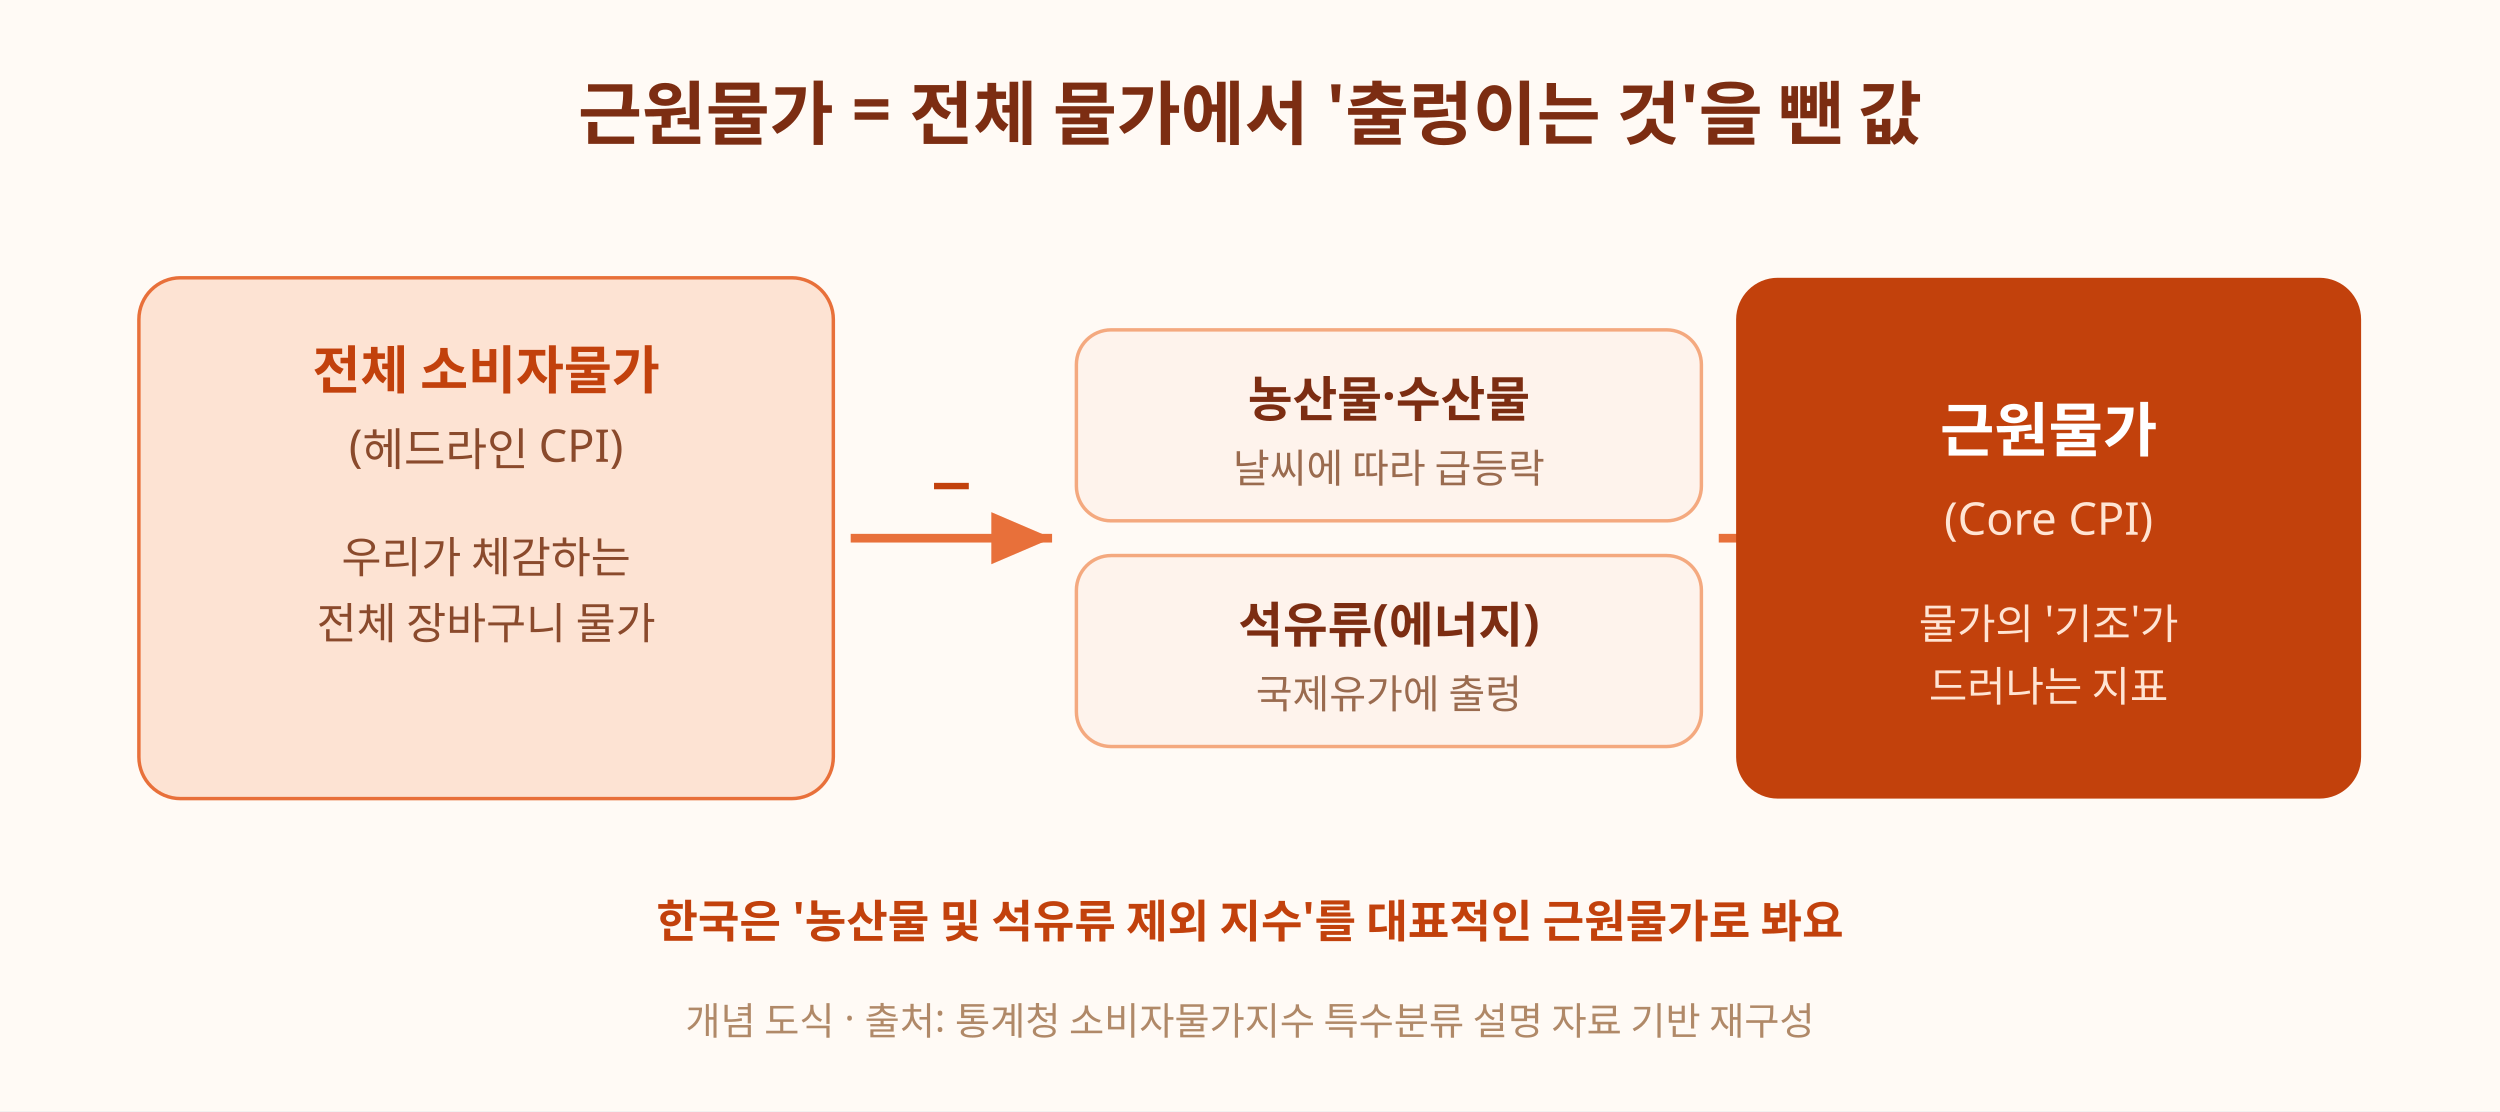
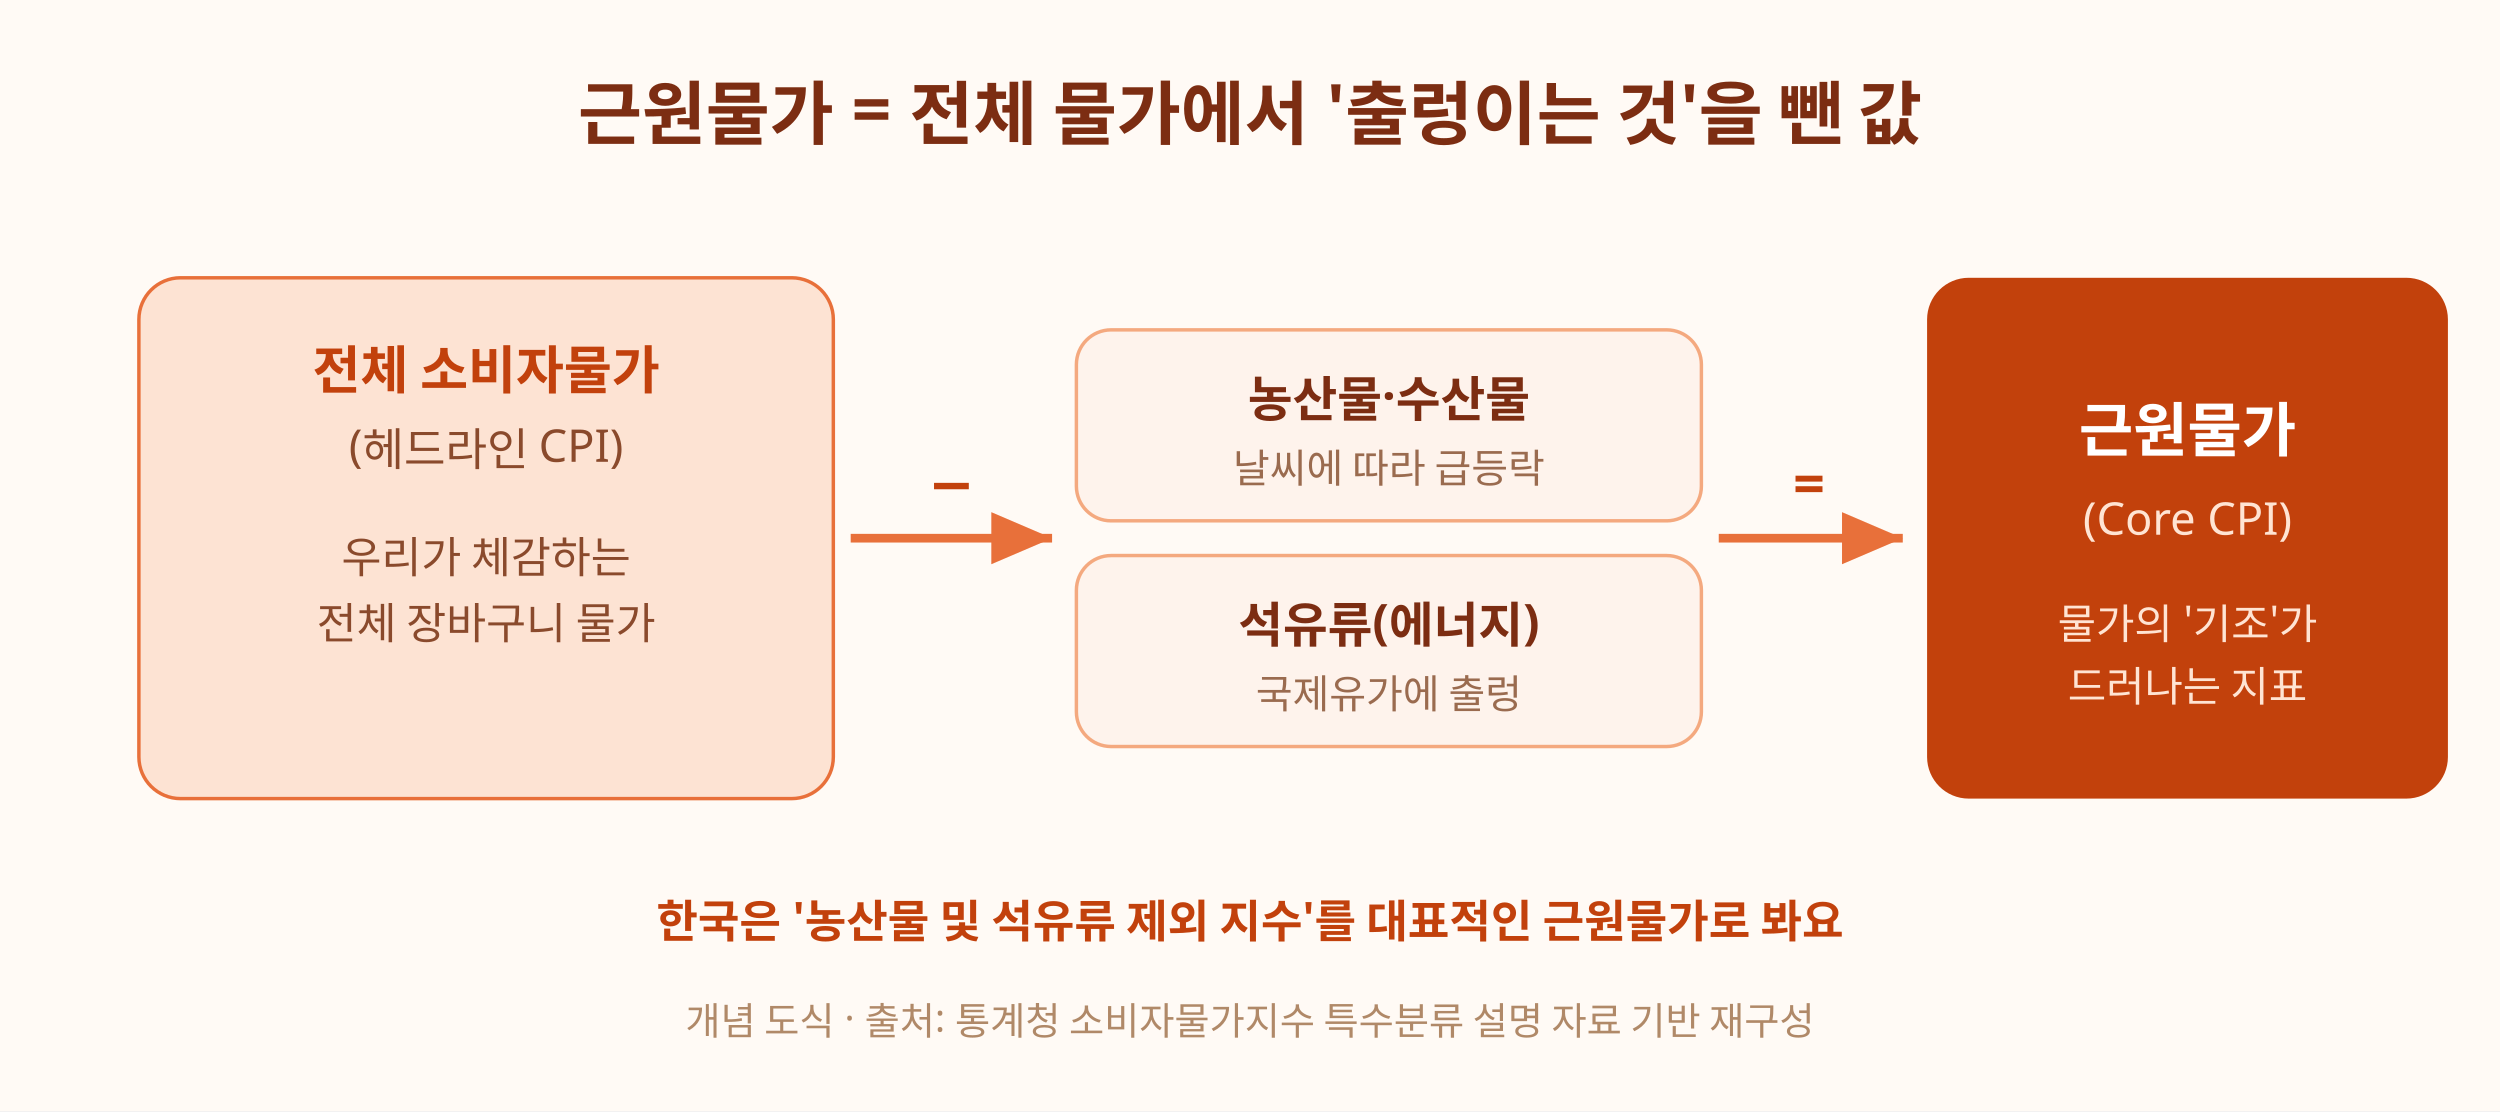
<svg xmlns="http://www.w3.org/2000/svg" viewBox="0 0 720 320" font-family="Pretendard, sans-serif" role="img" aria-label="전체 소비자물가에서 변동이 큰 농산물과 석유류를 빼면 근원물가가 되는 개념 도식">
  <rect width="720" height="320" fill="#fffaf5" />
  <text x="360" y="40" text-anchor="middle" font-size="20" font-weight="800" fill="#7c2d12">근원물가 = 전체 물가에서 '출렁이는 것'을 뺀 값</text>
  <rect x="40" y="80" width="200" height="150" rx="12" fill="#fde3d3" stroke="#e8703a" />
  <text x="140" y="112" text-anchor="middle" font-size="15" font-weight="800" fill="#c2410c">전체 소비자물가</text>
  <text x="140" y="133" text-anchor="middle" font-size="13" fill="#8a4a2c">(헤드라인 CPI)</text>
  <text x="140" y="165" text-anchor="middle" font-size="12.5" fill="#8a4a2c">우리가 체감하는</text>
  <text x="140" y="184" text-anchor="middle" font-size="12.5" fill="#8a4a2c">전체 장바구니 물가</text>
  <defs>
    <marker id="ah" markerWidth="10" markerHeight="10" refX="7" refY="3" orient="auto">
      <path d="M0,0 L7,3 L0,6 Z" fill="#e8703a" />
    </marker>
  </defs>
  <line x1="245" y1="155" x2="303" y2="155" stroke="#e8703a" stroke-width="2.5" marker-end="url(#ah)" />
  <text x="274" y="145" text-anchor="middle" font-size="16" font-weight="800" fill="#c2410c">−</text>
  <rect x="310" y="95" width="180" height="55" rx="10" fill="#fef3ec" stroke="#f4a97f" />
  <text x="400" y="120" text-anchor="middle" font-size="14" font-weight="700" fill="#7c2d12">농산물·수산물</text>
  <text x="400" y="139" text-anchor="middle" font-size="11.5" fill="#9a6b4f">날씨에 따라 급등락</text>
  <rect x="310" y="160" width="180" height="55" rx="10" fill="#fef3ec" stroke="#f4a97f" />
  <text x="400" y="185" text-anchor="middle" font-size="14" font-weight="700" fill="#7c2d12">석유류(에너지)</text>
  <text x="400" y="204" text-anchor="middle" font-size="11.5" fill="#9a6b4f">국제유가에 출렁</text>
-   <line x1="495" y1="155" x2="553" y2="155" stroke="#e8703a" stroke-width="2.5" marker-end="url(#ah)" />
-   <text x="524" y="145" text-anchor="middle" font-size="16" font-weight="800" fill="#c2410c">=</text>
-   <rect x="500" y="80" width="180" height="150" rx="12" fill="#c2410c" />
-   <text x="590" y="130" text-anchor="middle" font-size="17" font-weight="800" fill="#fff">근원물가</text>
-   <text x="590" y="154" text-anchor="middle" font-size="13" fill="#ffe4d3">(Core CPI)</text>
-   <text x="590" y="184" text-anchor="middle" font-size="12" fill="#ffe4d3">물가의 '기조'가</text>
-   <text x="590" y="202" text-anchor="middle" font-size="12" fill="#ffe4d3">드러나는 지표</text>
+   <line x1="495" y1="155" x2="548" y2="155" stroke="#e8703a" stroke-width="2.5" marker-end="url(#ah)" />
+   <text x="521" y="145" text-anchor="middle" font-size="16" font-weight="800" fill="#c2410c">=</text>
+   <rect x="555" y="80" width="150" height="150" rx="12" fill="#c2410c" />
+   <text x="630" y="130" text-anchor="middle" font-size="17" font-weight="800" fill="#fff">근원물가</text>
+   <text x="630" y="154" text-anchor="middle" font-size="13" fill="#ffe4d3">(Core CPI)</text>
+   <text x="630" y="184" text-anchor="middle" font-size="12" fill="#ffe4d3">물가의 '기조'가</text>
+   <text x="630" y="202" text-anchor="middle" font-size="12" fill="#ffe4d3">드러나는 지표</text>
  <text x="360" y="270" text-anchor="middle" font-size="13" font-weight="700" fill="#c2410c">한국은 '농산물 및 석유류 제외 지수'를 대표적인 근원물가로 봐요</text>
  <text x="360" y="298" text-anchor="middle" font-size="11" fill="#b08968">개념 도식 · 출처: 통계청 소비자물가지수 특수분류 설명 자료 기반 재구성</text>
</svg>
